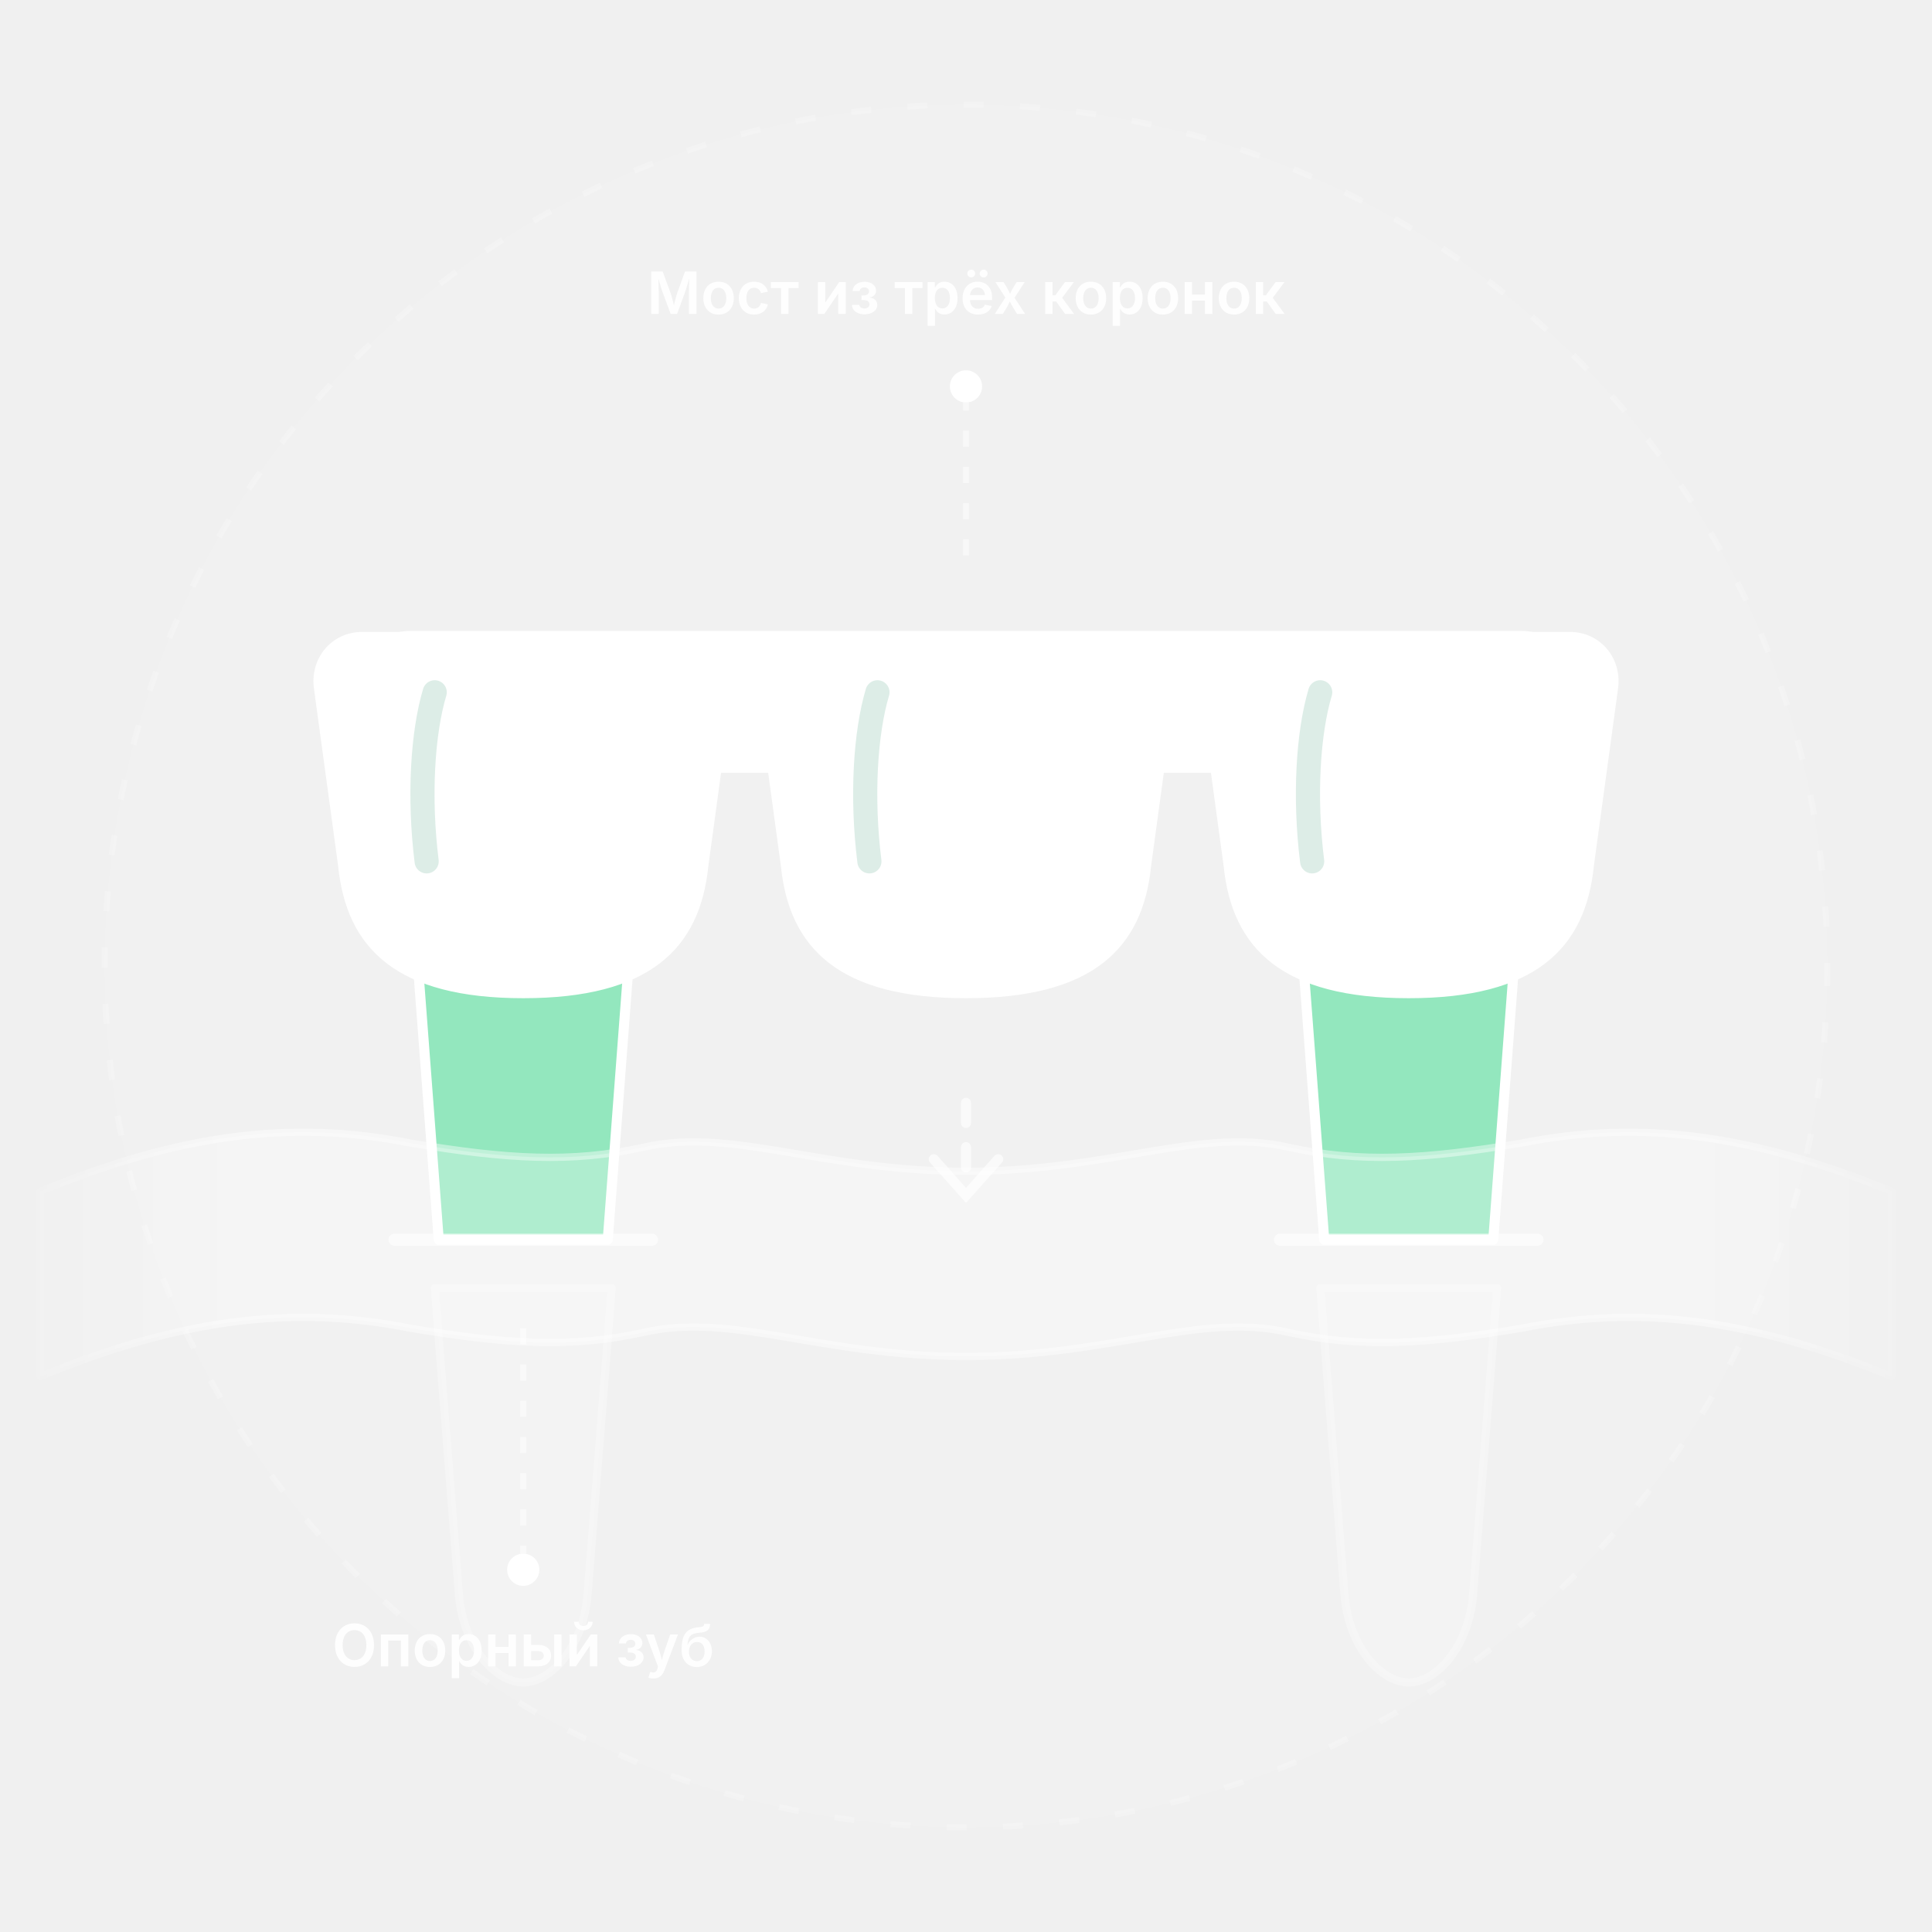
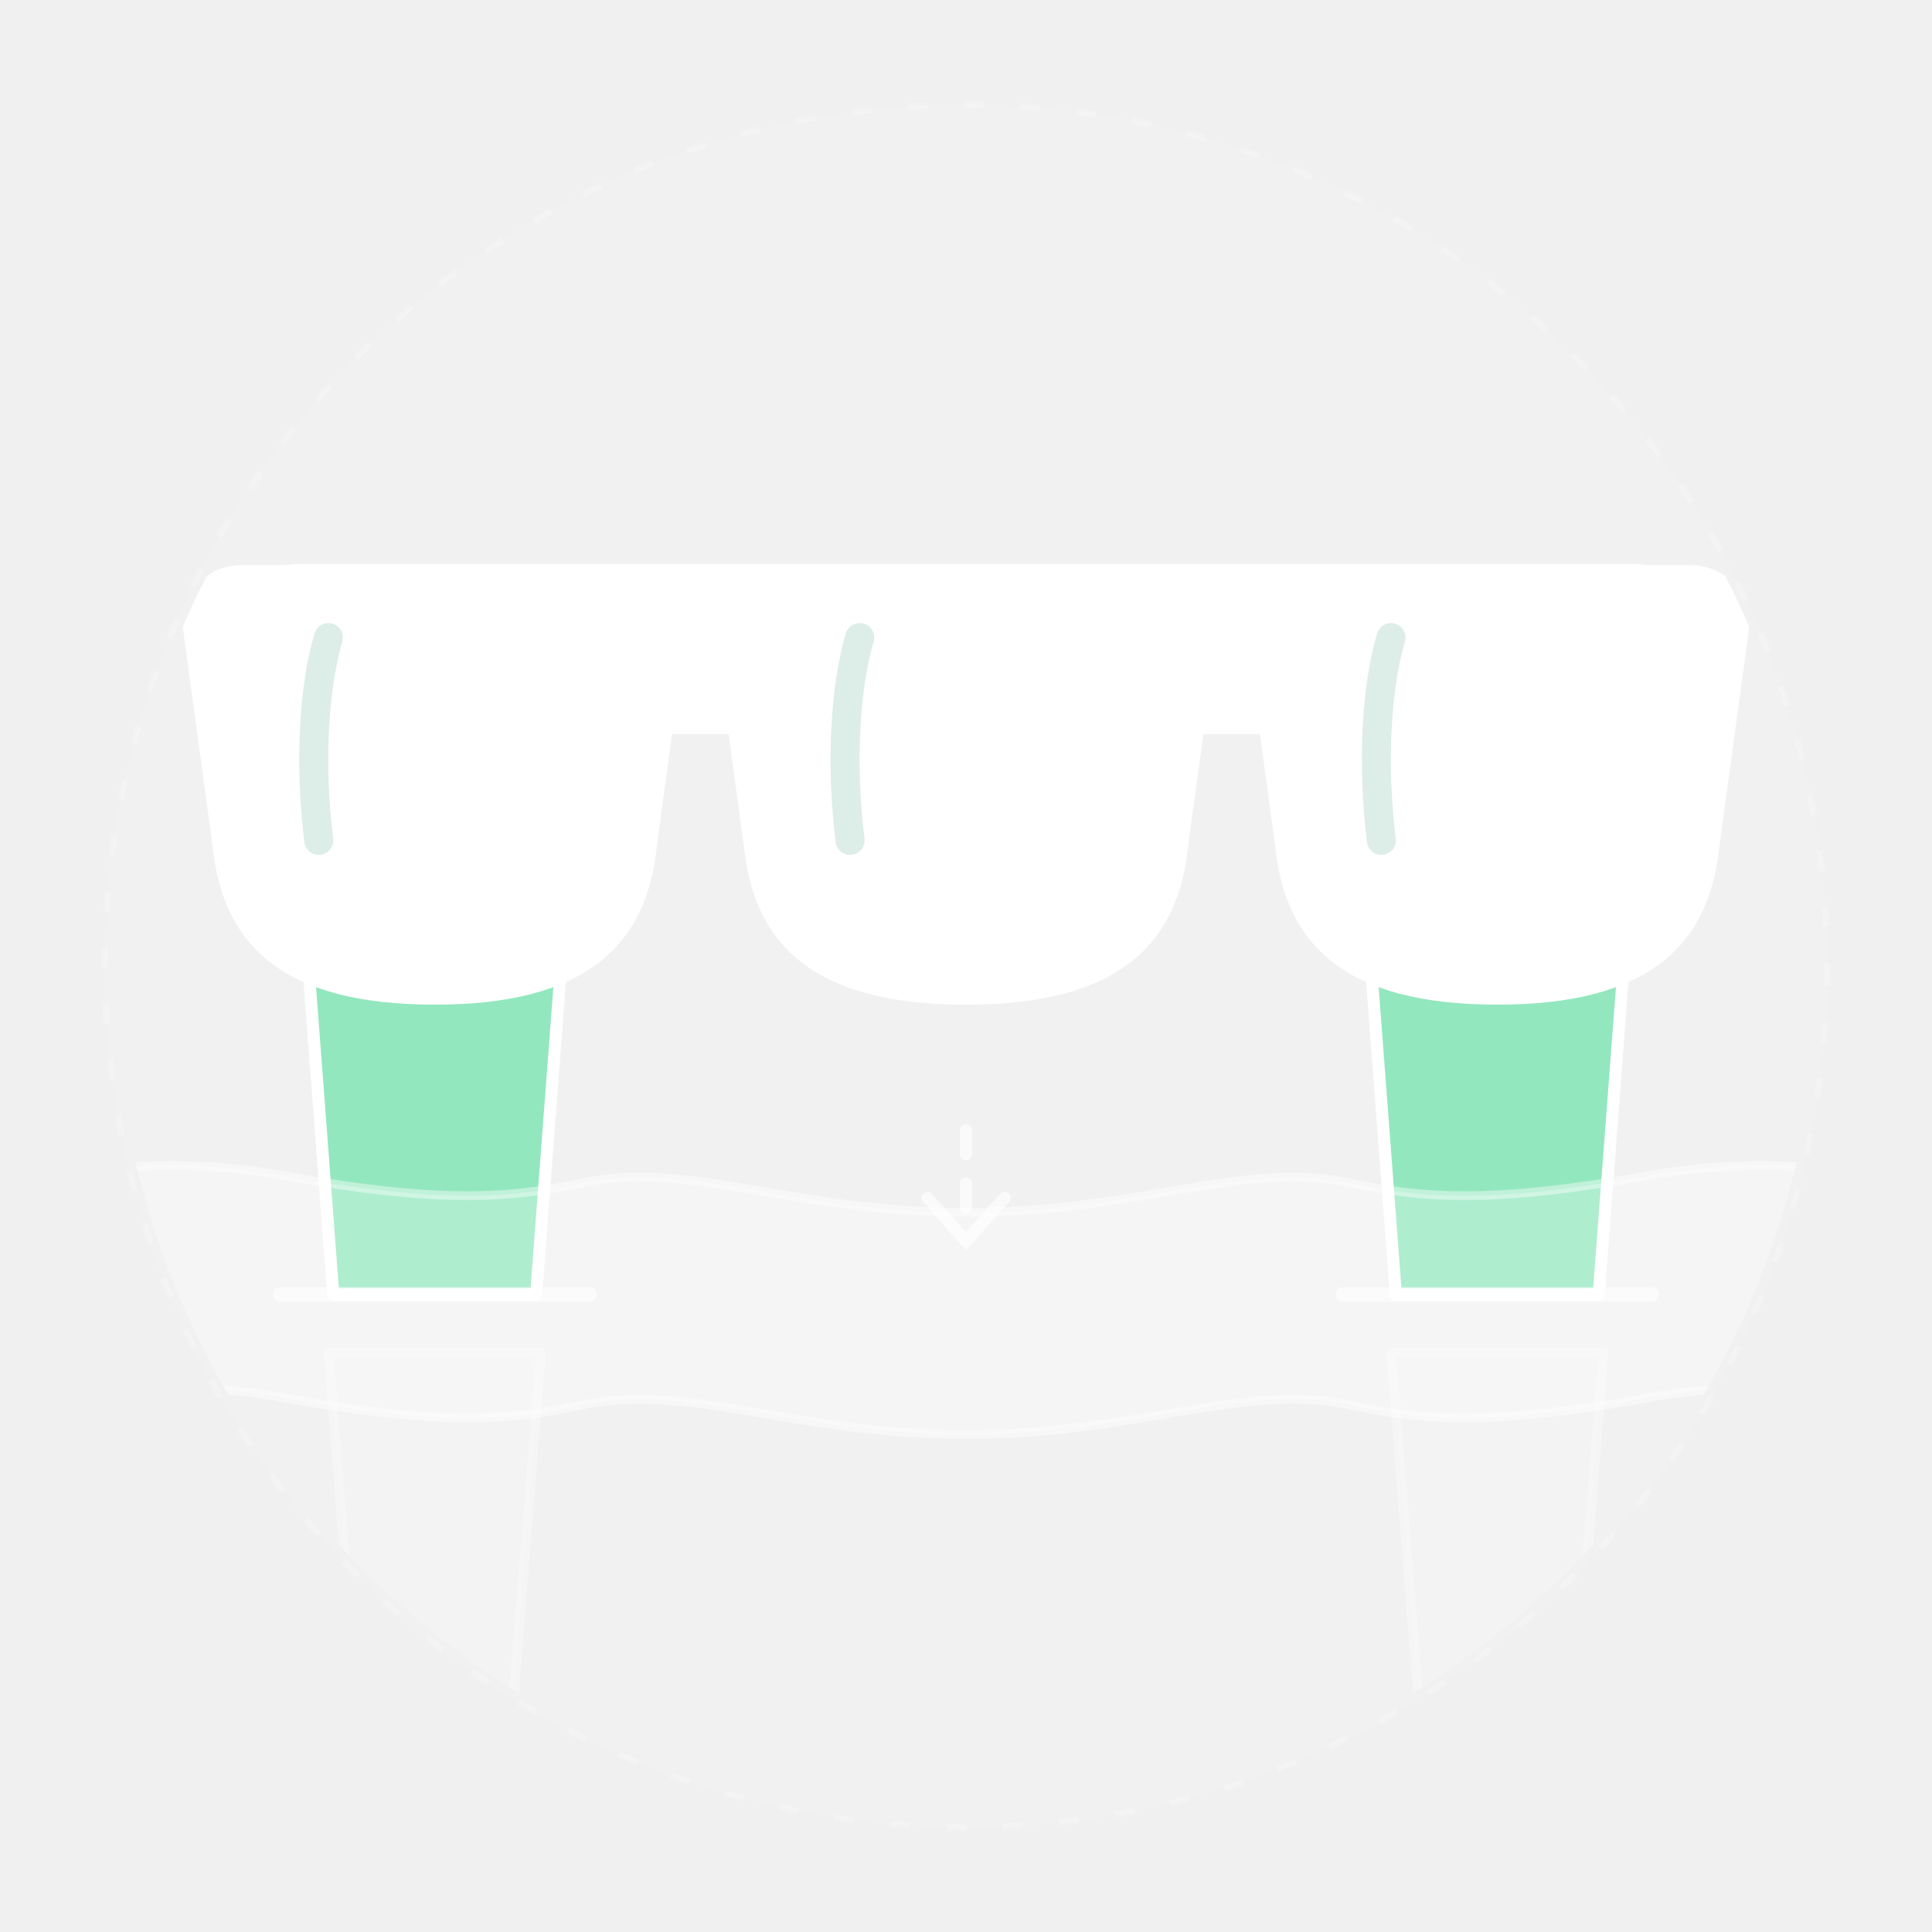
<svg xmlns="http://www.w3.org/2000/svg" viewBox="0 0 480 480" role="img" aria-label="Схема мостовидного протеза: три коронки на двух опорных зубах">
  <defs>
    <linearGradient id="bg-fx" x1="0" y1="0" x2="1" y2="0">
      <stop offset="0" stop-color="#000" />
      <stop offset=".12" stop-color="#fff" />
      <stop offset=".88" stop-color="#fff" />
      <stop offset="1" stop-color="#000" />
    </linearGradient>
    <mask id="bg-mx">
      <rect width="480" height="480" fill="url(#bg-fx)" />
    </mask>
    <g id="bg-unit">
      <path d="M-40 0h80c7 0 12 6 11 13l-6 44c-2 20-14 32-45 32s-43-12-45-32l-6-44c-1-7 4-13 11-13z" fill="#fff" stroke="#fff" stroke-width="2" stroke-linejoin="round" />
      <path d="M-22 14c-3 10-4 26-2 42" stroke="#0C7A55" stroke-opacity=".14" stroke-width="6" stroke-linecap="round" fill="none" />
    </g>
    <g id="bg-abut">
      <path d="M-26 0c0-12 7-19 18-21h16c11 2 18 9 18 21l-5 66h-42z" fill="#93E7BE" stroke="#fff" stroke-width="2.5" stroke-linejoin="round" />
      <path d="M-32 66h64" stroke="#fff" stroke-opacity=".6" stroke-width="3" stroke-linecap="round" />
      <path d="M-22 78h44l-6 76c-1 13-9 22-16 22s-15-9-16-22z" fill="#fff" fill-opacity=".16" stroke="#fff" stroke-opacity=".28" stroke-width="2" stroke-linejoin="round" />
    </g>
+     <clipPath id="fit">
+       <circle cx="240" cy="240" r="212" />
+     </clipPath>
  </defs>
  <circle cx="240" cy="240" r="214" fill="#fff" opacity=".07" />
-   <circle cx="240" cy="240" r="214" fill="none" stroke="#fff" stroke-opacity=".18" stroke-width="1.5" stroke-dasharray="5 9" />
-   <g transform="translate(130,242)">
-     <use href="#bg-abut" />
+   <g clip-path="url(#fit)">
+     <g transform="translate(240,240) scale(1.2) translate(-240,-240)">
+       <g transform="translate(130,242)">
+         <use href="#bg-abut" />
+       </g>
+       <g transform="translate(350,242)">
+         <use href="#bg-abut" />
+       </g>
+       <g mask="url(#bg-mx)">
+         <path d="M10 296c34-14 62-18 92-12 24 4 40 5 58 1 22-5 44 6 80 6s58-11 80-6c18 4 34 3 58-1 30-6 58-2 92 12v46c-34-14-62-18-92-12-24 4-40 5-58 1-22-5-44 6-80 6s-58-11-80-6c-18 4-34 3-58-1-30-6-58-2-92 12z" fill="#fff" fill-opacity=".26" stroke="#fff" stroke-opacity=".42" stroke-width="1.8" stroke-linejoin="round" />
+       </g>
+       <g transform="translate(0,-24)">
+         <path d="M158 182h164v34H158z" fill="#fff" />
+         <g transform="translate(130,182)">
+           <use href="#bg-unit" />
+         </g>
+         <g transform="translate(240,182)">
+           <use href="#bg-unit" />
+         </g>
+         <g transform="translate(350,182)">
+           <use href="#bg-unit" />
+         </g>
+         <path d="M90 195c0-7 5-13 12-13h276c7 0 12 6 12 13" fill="none" stroke="#fff" stroke-width="2.5" stroke-linecap="round" />
+       </g>
+       <g stroke="#fff" stroke-opacity=".65" stroke-width="2.5" fill="none" stroke-linecap="round">
+         <path d="M240 274v20" stroke-dasharray="5 6" />
+         <path d="M232 288l8 9 8-9" />
+       </g>
+     </g>
  </g>
-   <g transform="translate(350,242)">
-     <use href="#bg-abut" />
-   </g>
-   <g mask="url(#bg-mx)">
-     <path d="M10 296c34-14 62-18 92-12 24 4 40 5 58 1 22-5 44 6 80 6s58-11 80-6c18 4 34 3 58-1 30-6 58-2 92 12v46c-34-14-62-18-92-12-24 4-40 5-58 1-22-5-44 6-80 6s-58-11-80-6c-18 4-34 3-58-1-30-6-58-2-92 12z" fill="#fff" fill-opacity=".26" stroke="#fff" stroke-opacity=".42" stroke-width="1.8" stroke-linejoin="round" />
-   </g>
-   <g transform="translate(0,-24)">
-     <path d="M158 182h164v34H158z" fill="#fff" />
-     <g transform="translate(130,182)">
-       <use href="#bg-unit" />
-     </g>
-     <g transform="translate(240,182)">
-       <use href="#bg-unit" />
-     </g>
-     <g transform="translate(350,182)">
-       <use href="#bg-unit" />
-     </g>
-     <path d="M90 195c0-7 5-13 12-13h276c7 0 12 6 12 13" fill="none" stroke="#fff" stroke-width="2.5" stroke-linecap="round" />
-   </g>
-   <g stroke="#fff" stroke-opacity=".65" stroke-width="2.5" fill="none" stroke-linecap="round">
-     <path d="M240 274v20" stroke-dasharray="5 6" />
-     <path d="M232 288l8 9 8-9" />
-   </g>
-   <g stroke="#fff" stroke-opacity=".5" stroke-width="1.5" fill="none" stroke-dasharray="4 5">
-     <path d="M240 138v-38" />
-     <path d="M130 330v56" />
-   </g>
-   <g fill="#fff">
-     <circle cx="240" cy="96" r="4" />
-     <circle cx="130" cy="390" r="4" />
-   </g>
-   <g fill="#fff" fill-opacity=".92" text-anchor="middle" font-family="system-ui,-apple-system,'Segoe UI',sans-serif" font-size="14.5" font-weight="600">
-     <text x="240" y="78">Мост из трёх коронок</text>
-     <text x="130" y="414">Опорный зуб</text>
-   </g>
+   <circle cx="240" cy="240" r="214" fill="none" stroke="#fff" stroke-opacity=".22" stroke-width="1.5" stroke-dasharray="5 9" />
</svg>
